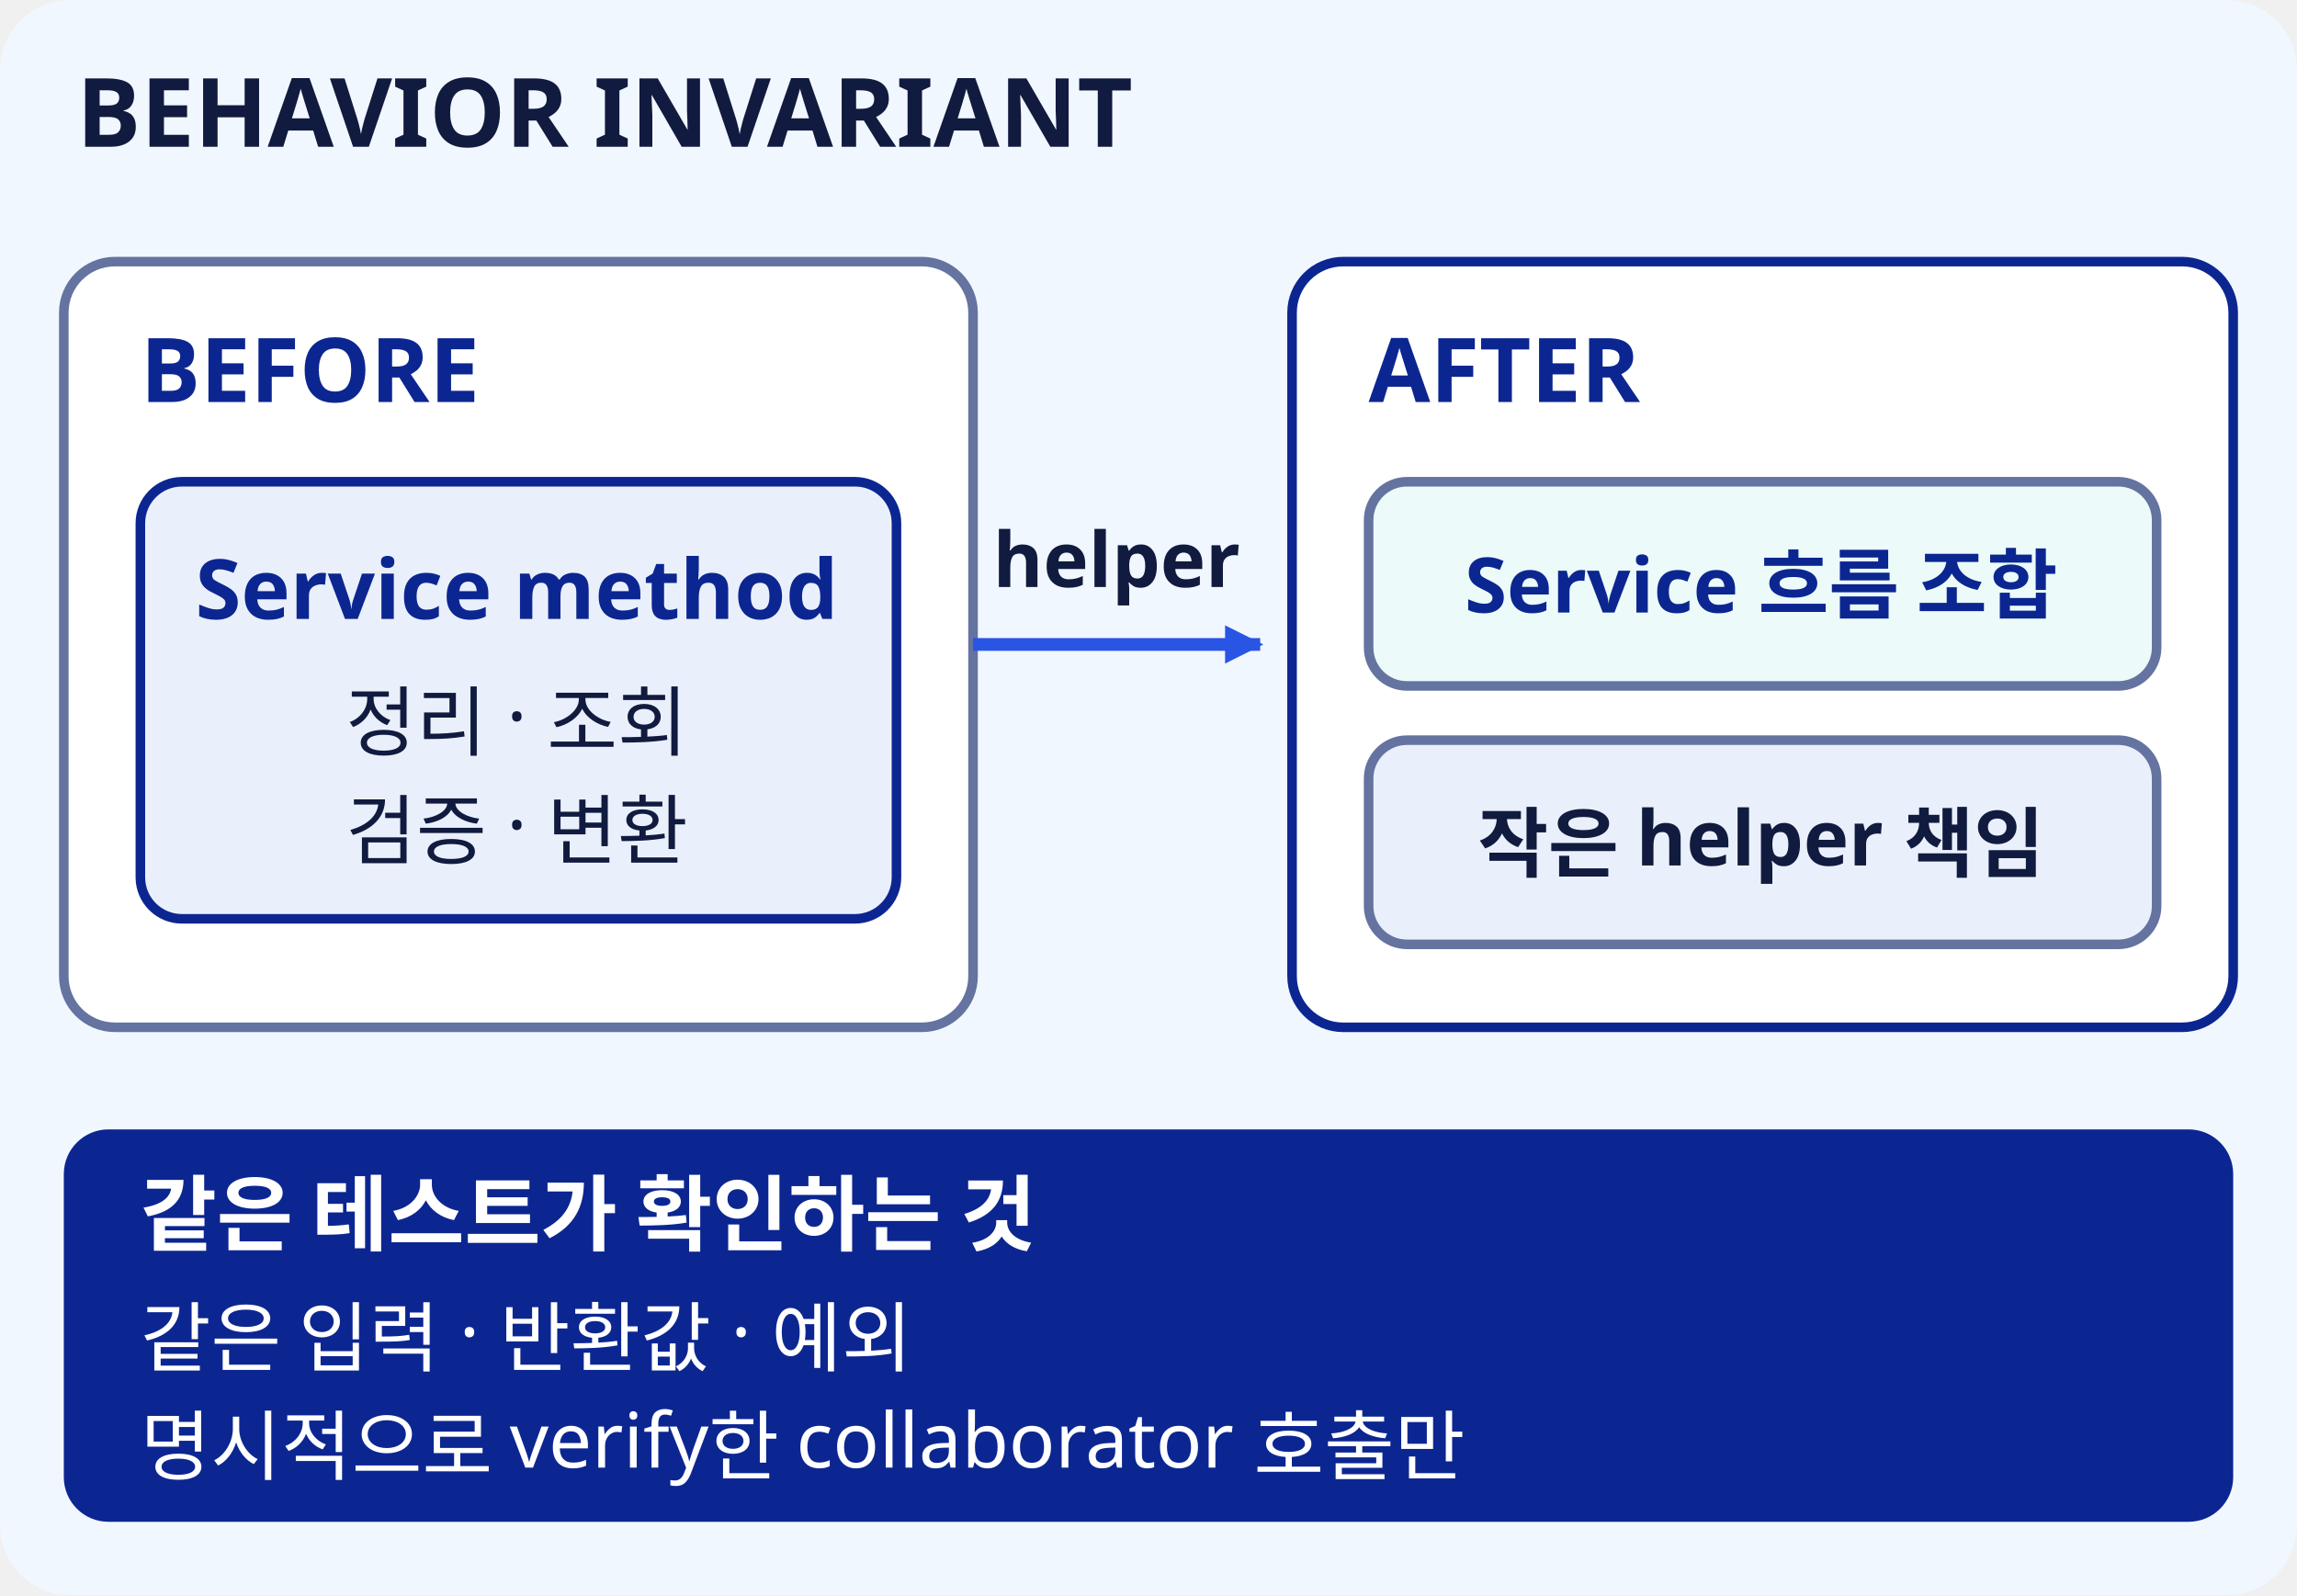
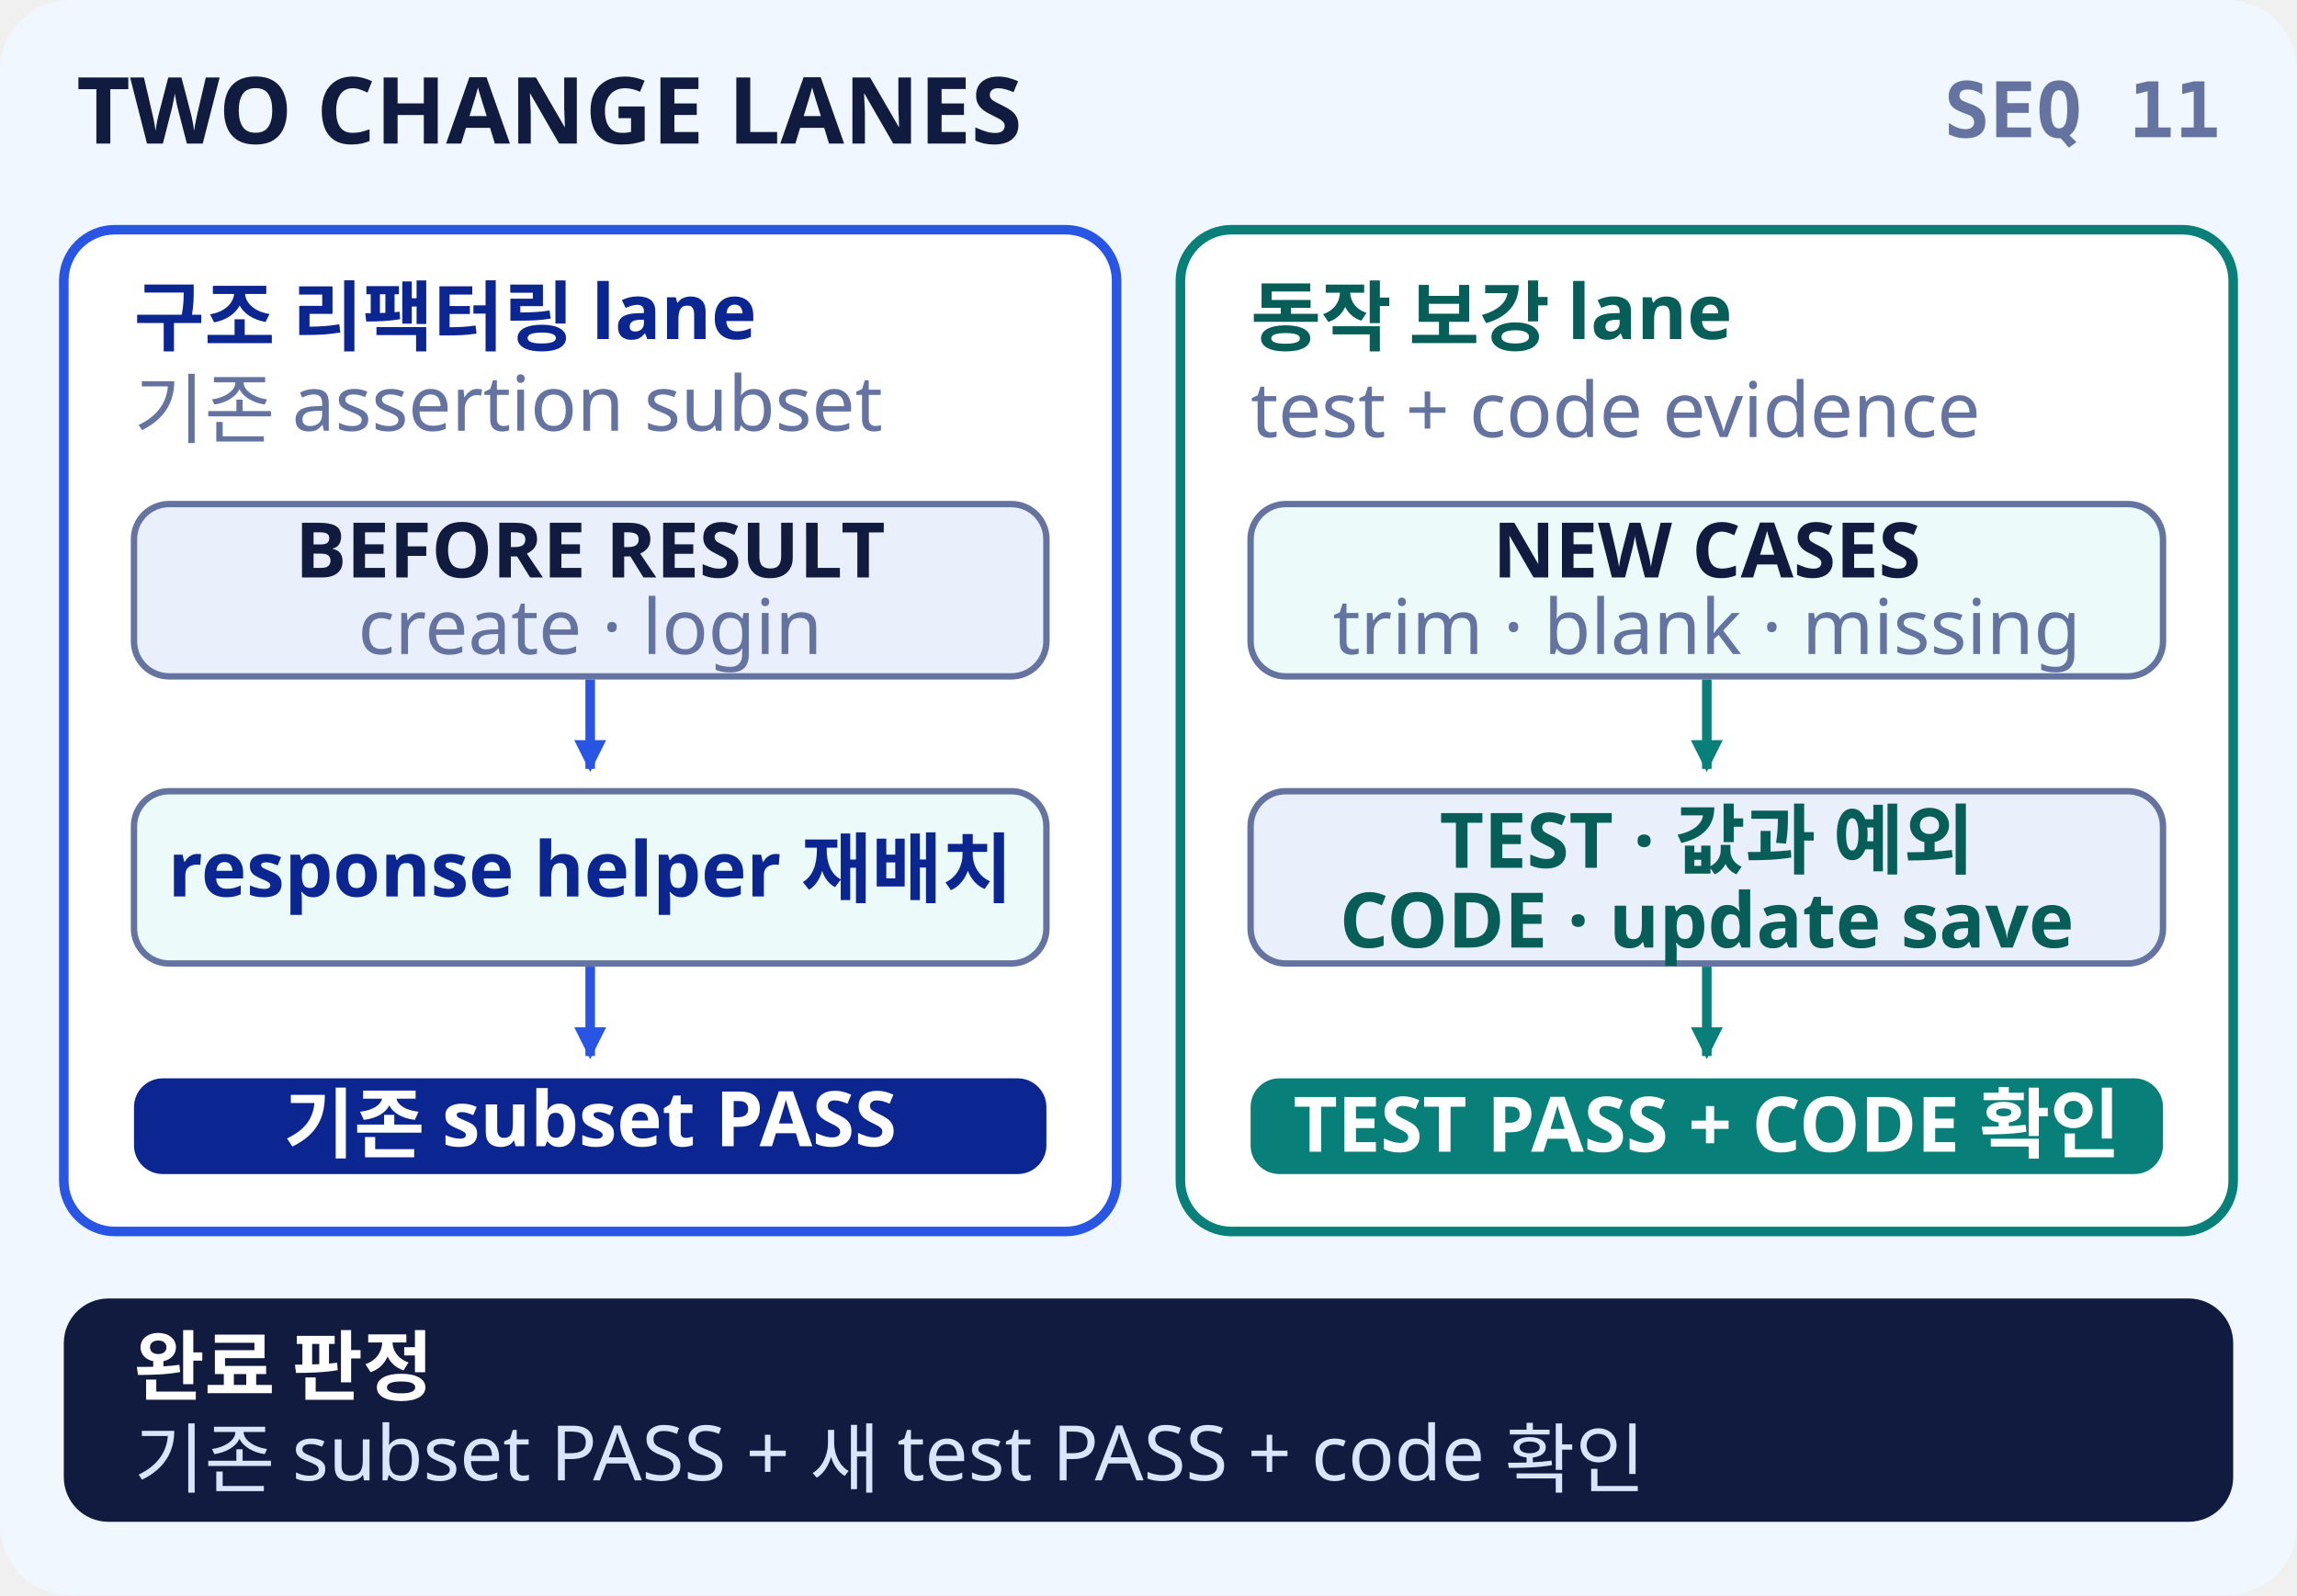
<svg xmlns="http://www.w3.org/2000/svg" viewBox="0 0 720 500" role="img" aria-labelledby="title desc">
  <defs>
-     <marker id="arrow" markerUnits="userSpaceOnUse" markerWidth="12" markerHeight="12" refX="11" refY="6" orient="auto">
-       <path d="M0 0 12 6 0 12Z" fill="#2955e4" />
+     <marker id="arrow-blue" markerUnits="userSpaceOnUse" markerWidth="10" markerHeight="10" refX="9" refY="5" orient="auto">
+       <path d="M0 0 10 5 0 10Z" fill="#2955e4" />
+     </marker>
+     <marker id="arrow-teal" markerUnits="userSpaceOnUse" markerWidth="10" markerHeight="10" refX="9" refY="5" orient="auto">
+       <path d="M0 0 10 5 0 10Z" fill="#087f78" />
    </marker>
  </defs>
  <rect width="720" height="500" rx="22" fill="#f1f7ff" />
-   <text x="24" y="46" fill="#111b3f" font-family="system-ui, sans-serif" font-size="30" font-weight="850">BEHAVIOR INVARIANT</text>
-   <rect x="20" y="82" width="285" height="240" rx="16" fill="#ffffff" stroke="#6473a0" stroke-width="3" />
-   <text x="44" y="126" fill="#0c2691" font-family="system-ui, sans-serif" font-size="28" font-weight="900">BEFORE</text>
-   <rect x="44" y="151" width="237" height="137" rx="13" fill="#eaf0fb" stroke="#0c2691" stroke-width="3" />
-   <text x="162" y="194" text-anchor="middle" fill="#0c2691" font-family="system-ui, sans-serif" font-size="26" font-weight="900">Service method</text>
-   <text x="162" y="235" text-anchor="middle" fill="#111b3f" font-family="system-ui, sans-serif" font-size="24">정리 · 조회</text>
-   <text x="162" y="269" text-anchor="middle" fill="#111b3f" font-family="system-ui, sans-serif" font-size="24">검증 · 변환</text>
-   <path d="M305 202H395" stroke="#2955e4" stroke-width="4" marker-end="url(#arrow)" />
-   <text x="350" y="184" text-anchor="middle" fill="#111b3f" font-family="system-ui, sans-serif" font-size="24" font-weight="800">helper</text>
-   <rect x="405" y="82" width="295" height="240" rx="16" fill="#ffffff" stroke="#0c2691" stroke-width="3" />
-   <text x="429" y="126" fill="#0c2691" font-family="system-ui, sans-serif" font-size="28" font-weight="900">AFTER</text>
-   <rect x="429" y="151" width="247" height="64" rx="12" fill="#ecfbfa" stroke="#6473a0" stroke-width="3" />
-   <text x="552" y="192" text-anchor="middle" fill="#0c2691" font-family="system-ui, sans-serif" font-size="24" font-weight="900">Service 흐름 조합</text>
-   <rect x="429" y="232" width="247" height="64" rx="12" fill="#eaf0fb" stroke="#6473a0" stroke-width="3" />
-   <text x="552" y="273" text-anchor="middle" fill="#111b3f" font-family="system-ui, sans-serif" font-size="24" font-weight="800">작은 helper 책임</text>
-   <rect x="20" y="354" width="680" height="123" rx="14" fill="#0c2691" />
-   <text x="44" y="390" fill="#ffffff" font-family="system-ui, sans-serif" font-size="26" font-weight="900">같은 테스트가 확인하는 것</text>
-   <text x="44" y="428" fill="#ffffff" font-family="system-ui, sans-serif" font-size="24">같은 입력 · 반환값 · 예외</text>
-   <text x="44" y="462" fill="#ffffff" font-family="system-ui, sans-serif" font-size="24">명시적으로 verify한 collaborator 호출만</text>
+   <text x="24" y="45" fill="#111b3f" font-family="system-ui, sans-serif" font-size="29" font-weight="850">TWO CHANGE LANES</text>
+   <text x="696" y="43" text-anchor="end" fill="#6473a0" font-family="ui-monospace, monospace" font-size="24" font-weight="700">SEQ 11</text>
+   <rect x="20" y="72" width="330" height="314" rx="16" fill="#ffffff" stroke="#2955e4" stroke-width="3" />
+   <text x="42" y="108" fill="#0c2691" font-family="system-ui, sans-serif" font-size="24" font-weight="900">구조 리팩터링 lane</text>
+   <text x="42" y="137" fill="#6473a0" font-family="system-ui, sans-serif" font-size="24">기존 assertion subset</text>
+   <rect x="42" y="158" width="286" height="54" rx="11" fill="#eaf0fb" stroke="#6473a0" stroke-width="2" />
+   <text x="185" y="181" text-anchor="middle" fill="#111b3f" font-family="system-ui, sans-serif" font-size="24" font-weight="800">BEFORE RESULT</text>
+   <text x="185" y="205" text-anchor="middle" fill="#6473a0" font-family="system-ui, sans-serif" font-size="24">create · login</text>
+   <path d="M185 213V241" stroke="#2955e4" stroke-width="3" marker-end="url(#arrow-blue)" />
+   <rect x="42" y="248" width="286" height="54" rx="11" fill="#ecfbfa" stroke="#6473a0" stroke-width="2" />
+   <text x="185" y="281" text-anchor="middle" fill="#0c2691" font-family="system-ui, sans-serif" font-size="24" font-weight="800">response helper 재배치</text>
+   <path d="M185 303V331" stroke="#2955e4" stroke-width="3" marker-end="url(#arrow-blue)" />
+   <rect x="42" y="338" width="286" height="30" rx="9" fill="#0c2691" />
+   <text x="185" y="361" text-anchor="middle" fill="#ffffff" font-family="system-ui, sans-serif" font-size="24" font-weight="800">기존 subset PASS</text>
+   <rect x="370" y="72" width="330" height="314" rx="16" fill="#ffffff" stroke="#087f78" stroke-width="3" />
+   <text x="392" y="108" fill="#075e59" font-family="system-ui, sans-serif" font-size="24" font-weight="900">동작 보강 lane</text>
+   <text x="392" y="137" fill="#6473a0" font-family="system-ui, sans-serif" font-size="24">test + code evidence</text>
+   <rect x="392" y="158" width="286" height="54" rx="11" fill="#ecfbfa" stroke="#6473a0" stroke-width="2" />
+   <text x="535" y="181" text-anchor="middle" fill="#111b3f" font-family="system-ui, sans-serif" font-size="24" font-weight="800">NEW CASES</text>
+   <text x="535" y="205" text-anchor="middle" fill="#6473a0" font-family="system-ui, sans-serif" font-size="24">trim · blank · missing</text>
+   <path d="M535 213V241" stroke="#087f78" stroke-width="3" marker-end="url(#arrow-teal)" />
+   <rect x="392" y="248" width="286" height="54" rx="11" fill="#eaf0fb" stroke="#6473a0" stroke-width="2" />
+   <text x="535" y="272" text-anchor="middle" fill="#075e59" font-family="system-ui, sans-serif" font-size="24" font-weight="800">TEST · 값과 예외</text>
+   <text x="535" y="297" text-anchor="middle" fill="#075e59" font-family="system-ui, sans-serif" font-size="24" font-weight="800">CODE · update save</text>
+   <path d="M535 303V331" stroke="#087f78" stroke-width="3" marker-end="url(#arrow-teal)" />
+   <rect x="392" y="338" width="286" height="30" rx="9" fill="#087f78" />
+   <text x="535" y="361" text-anchor="middle" fill="#ffffff" font-family="system-ui, sans-serif" font-size="24" font-weight="800">TEST PASS + CODE 확인</text>
+   <rect x="20" y="407" width="680" height="70" rx="14" fill="#111b3f" />
+   <text x="42" y="437" fill="#ffffff" font-family="system-ui, sans-serif" font-size="24" font-weight="900">완료 판정</text>
+   <text x="42" y="466" fill="#d9e5ff" font-family="system-ui, sans-serif" font-size="24">기존 subset PASS + 새 test PASS + code 확인</text>
</svg>
